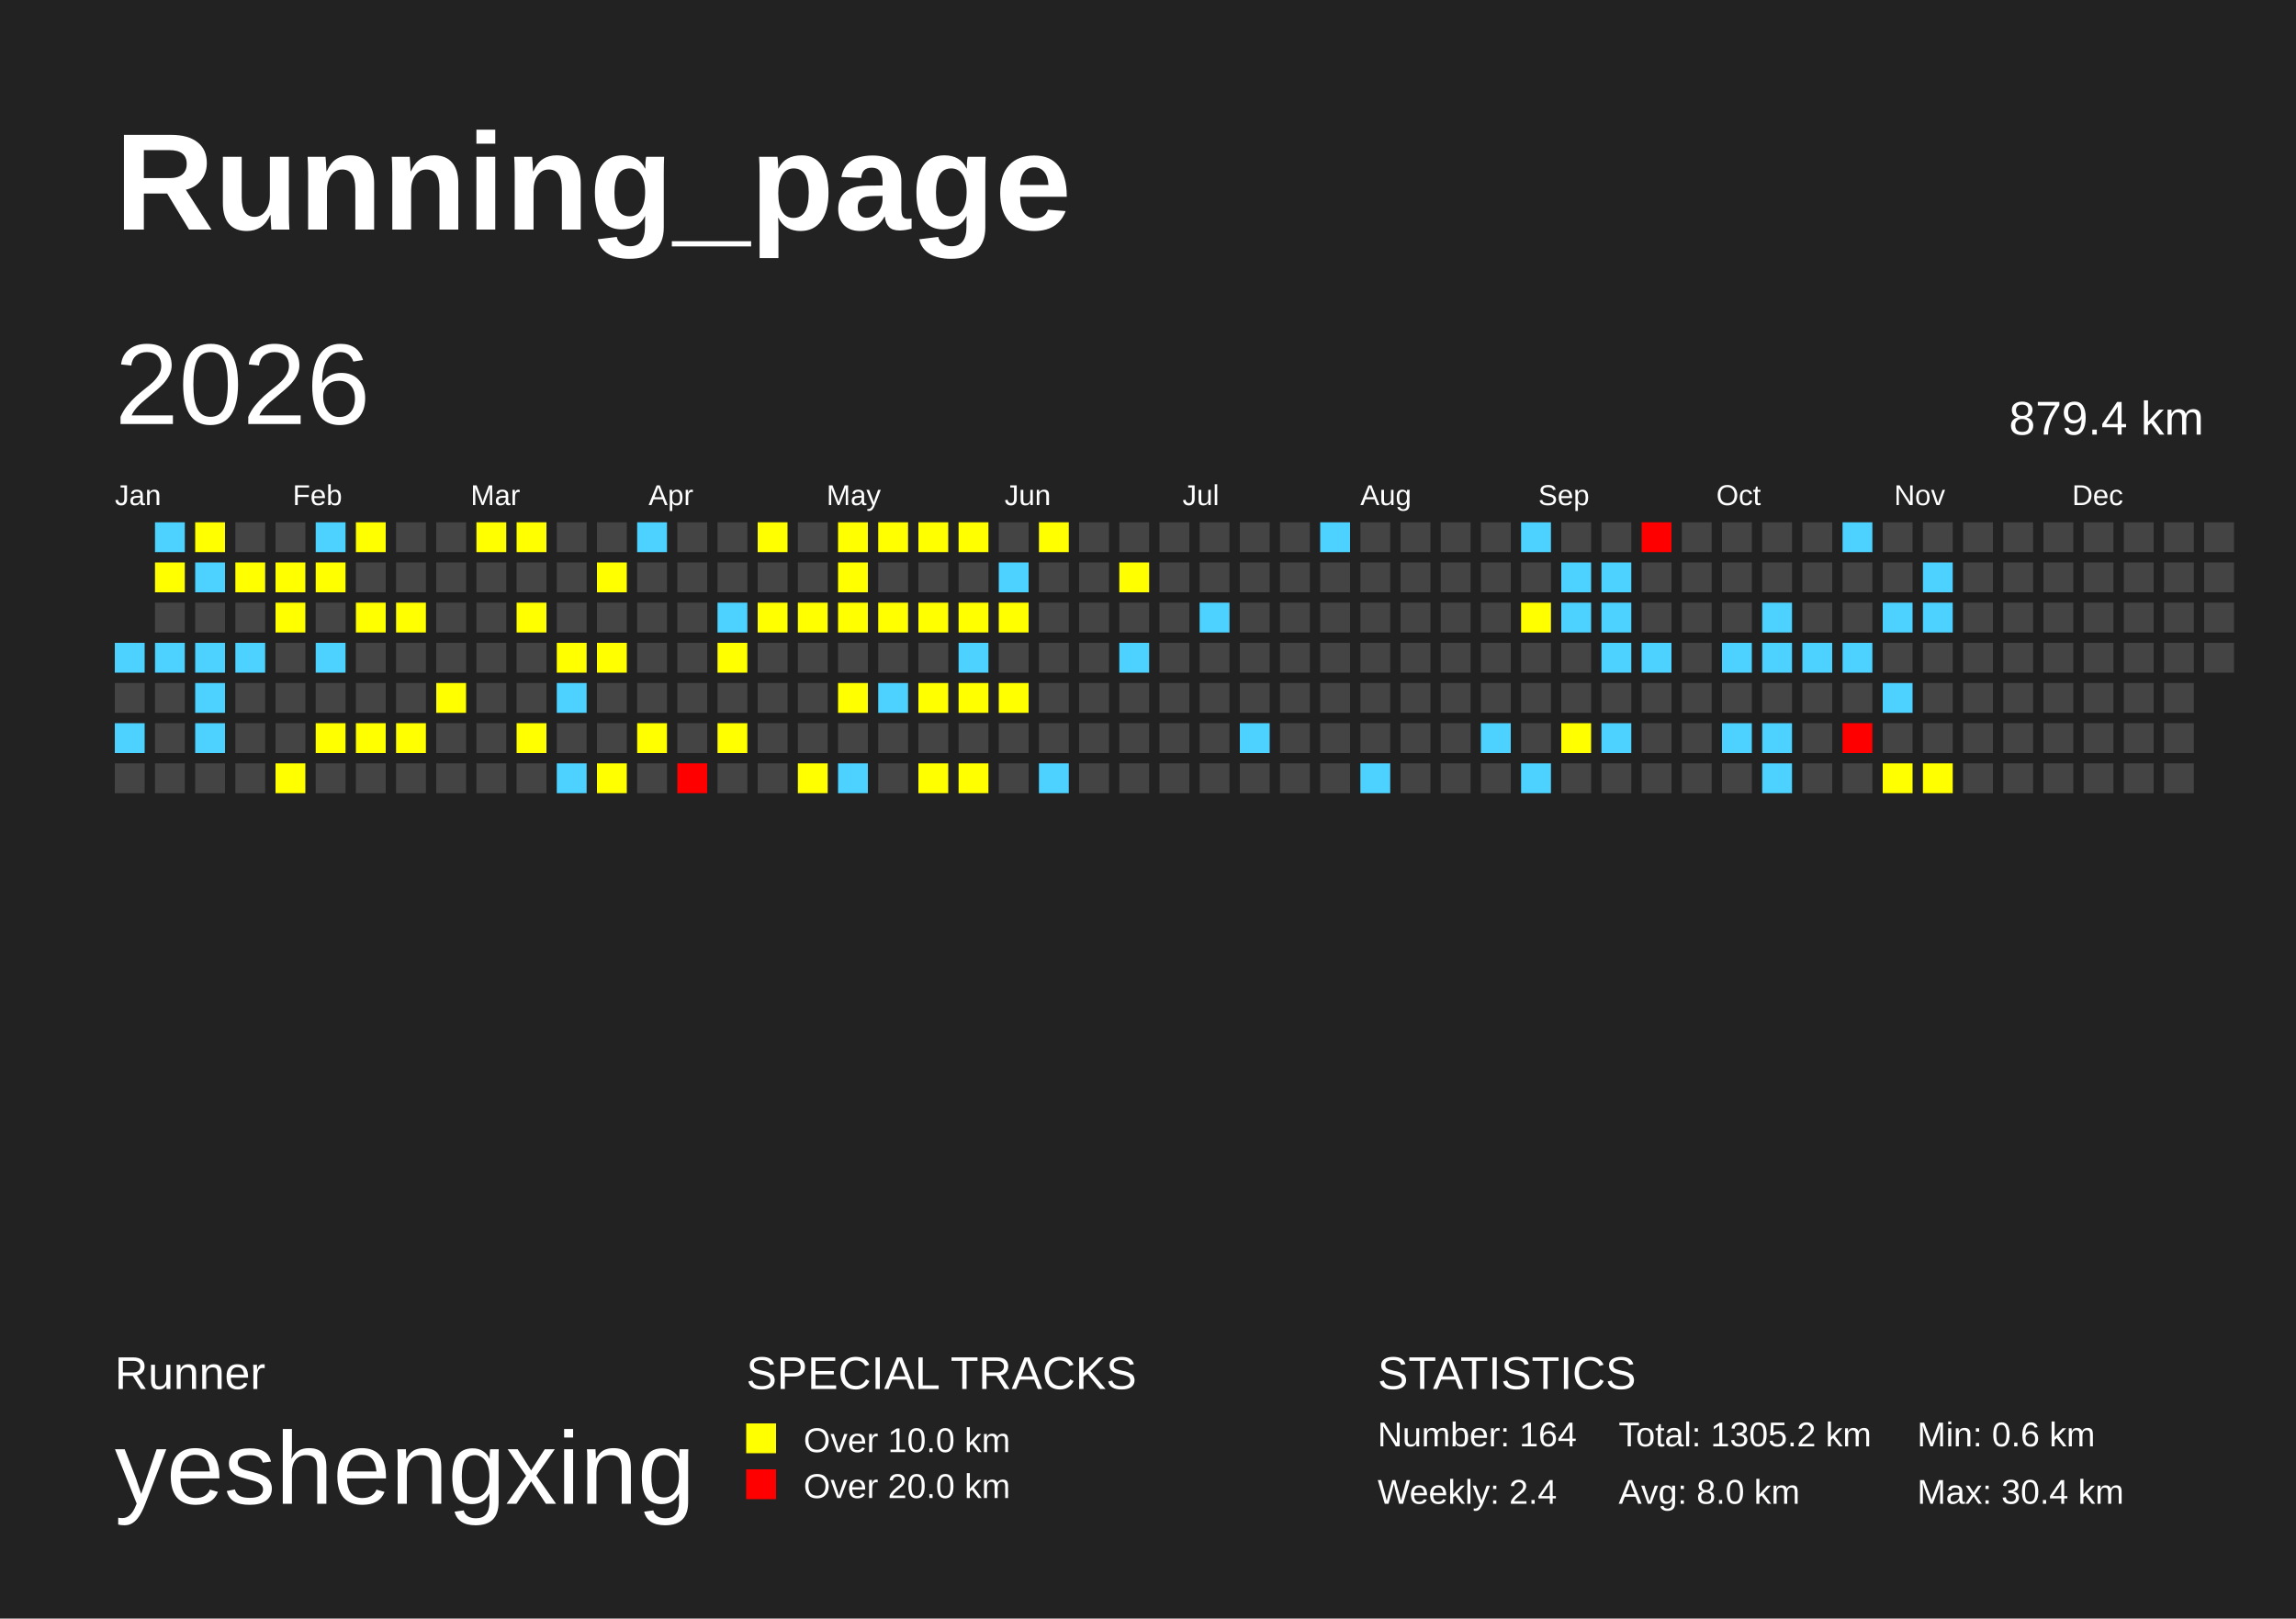
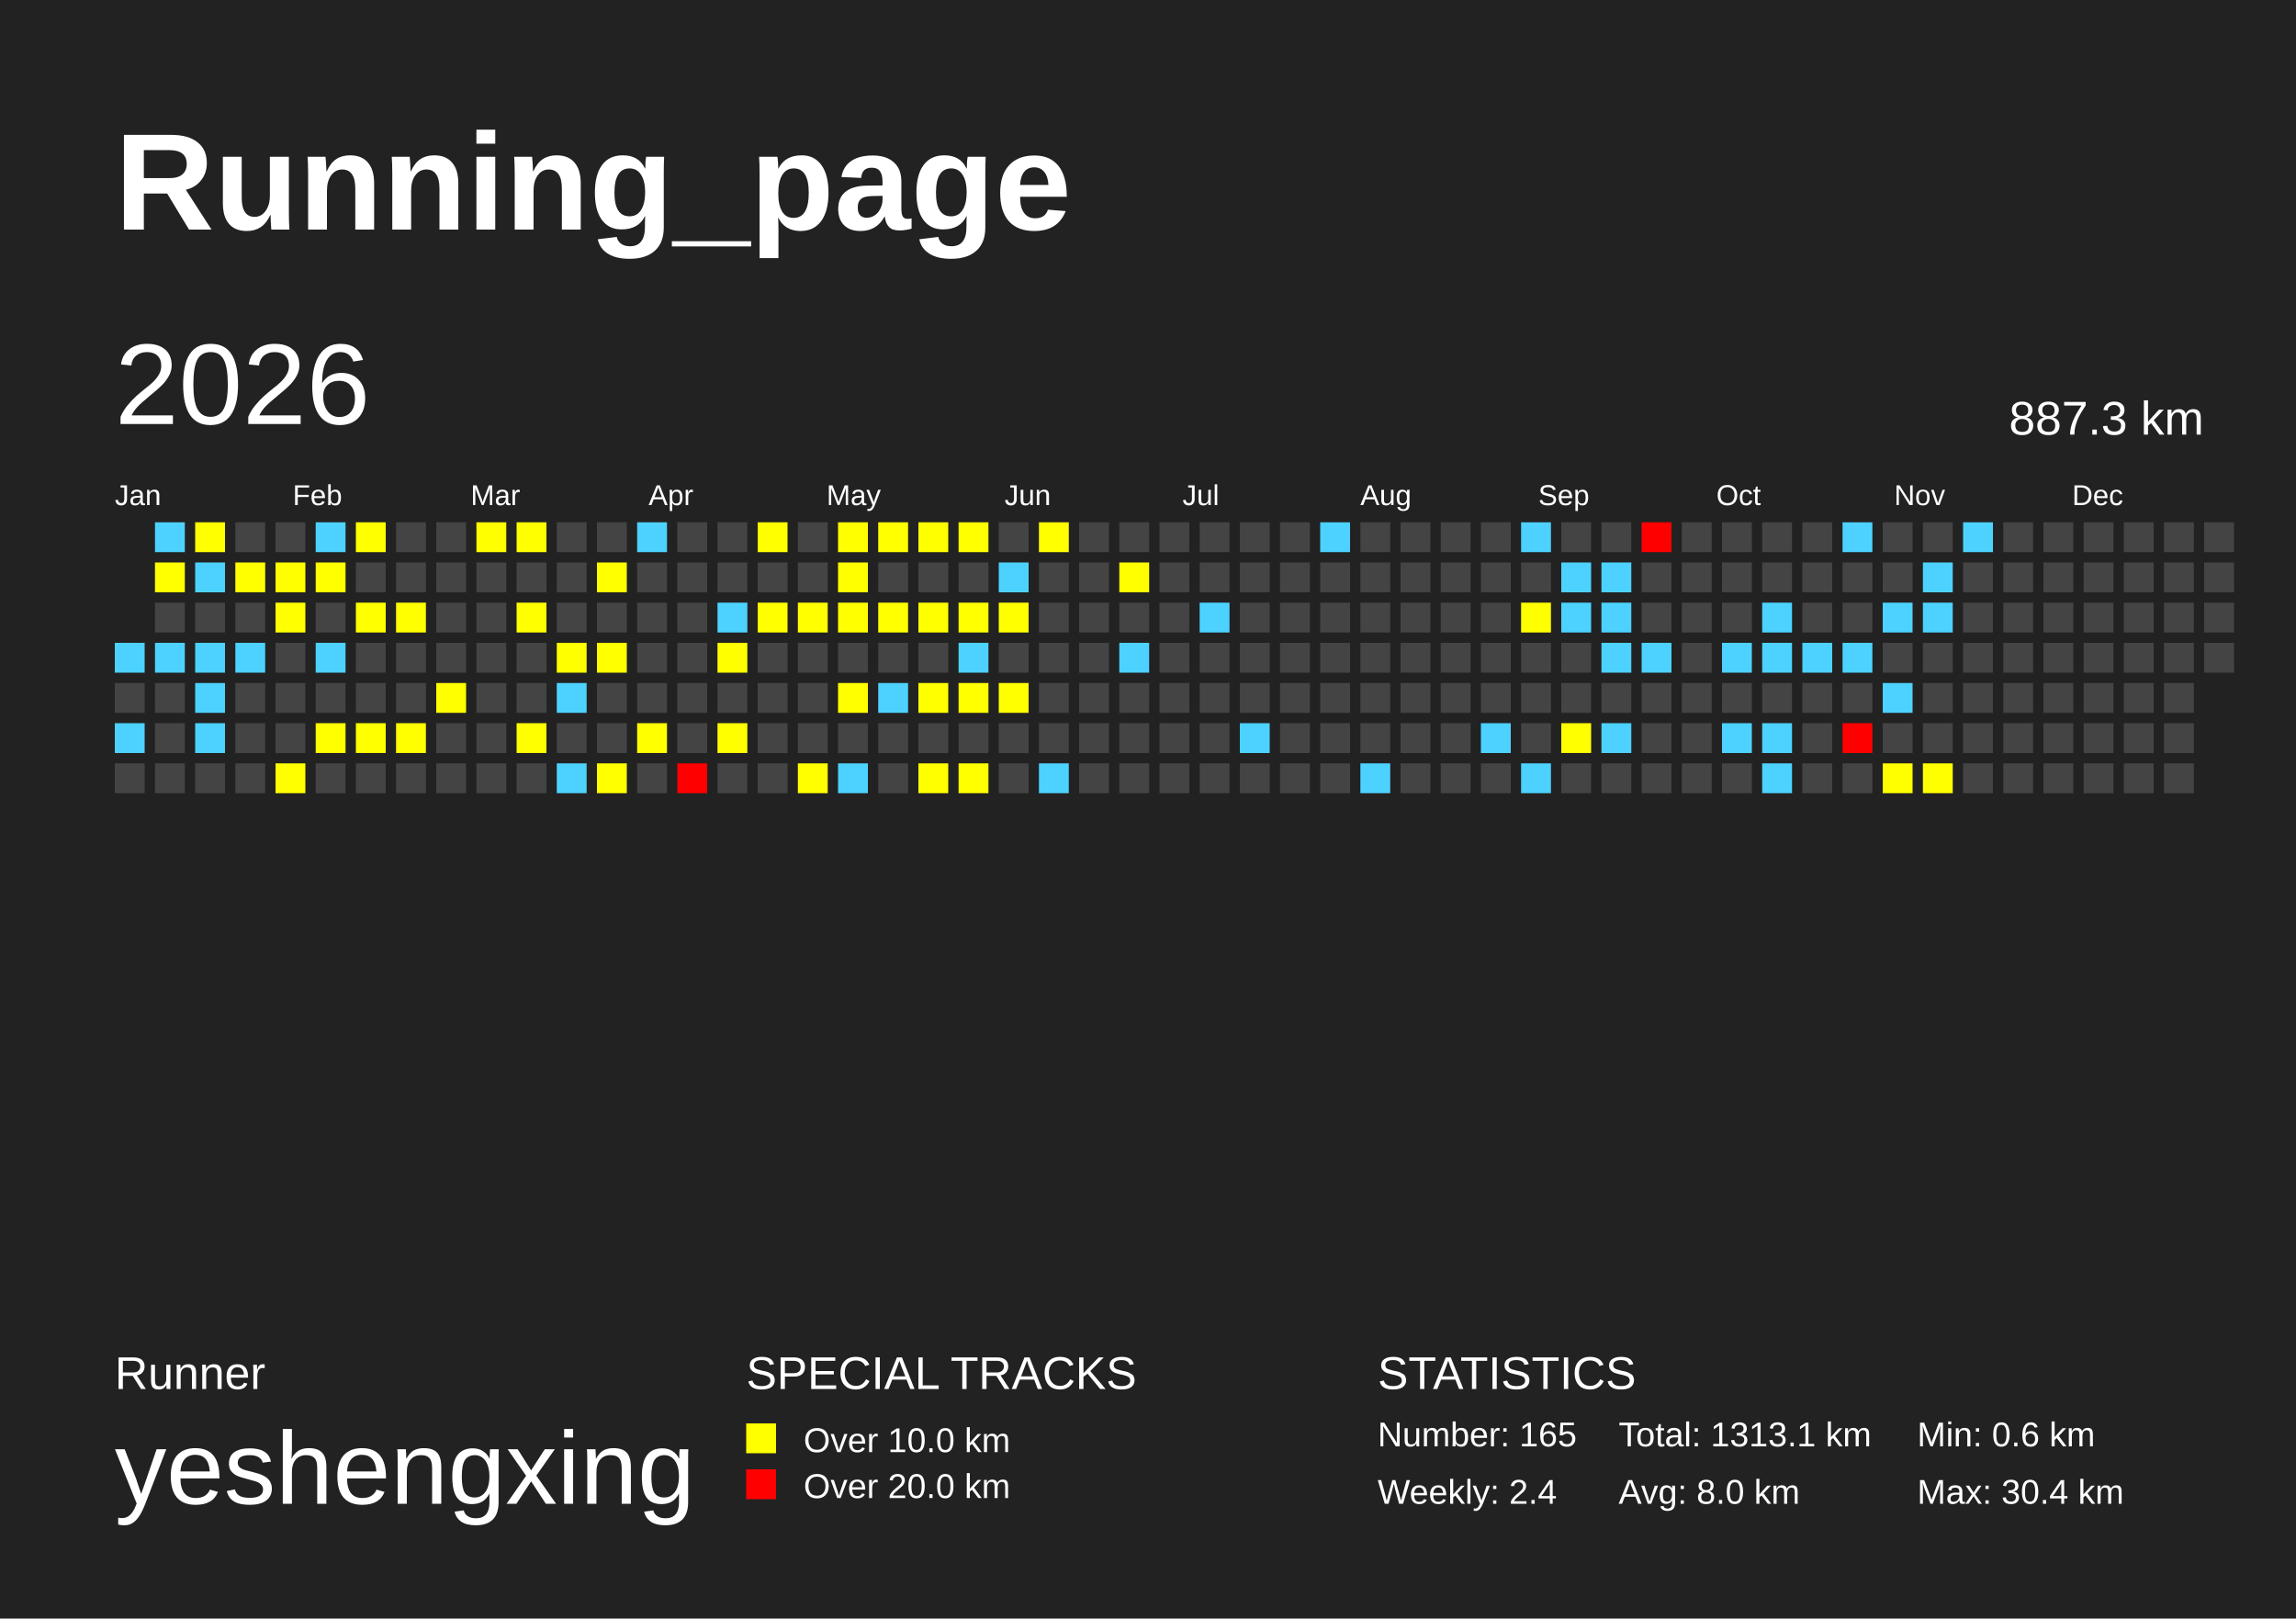
<svg xmlns="http://www.w3.org/2000/svg" baseProfile="full" height="141mm" version="1.1" viewBox="0,0,200,141" width="200mm">
  <defs />
  <rect fill="#222222" height="141" width="200" x="0" y="0" />
  <text fill="#FFFFFF" style="font-size:12px; font-family:Arial; font-weight:bold;" x="10" y="20">Running_page</text>
  <text fill="#FFFFFF" style="font-size:4px; font-family:Arial" x="10" y="121">Runner</text>
  <text fill="#FFFFFF" style="font-size:9px; font-family:Arial" x="10" y="131">yeshengxing</text>
  <text fill="#FFFFFF" style="font-size:4px; font-family:Arial" x="65" y="121">SPECIAL TRACKS</text>
  <rect fill="yellow" height="2.6" width="2.6" x="65" y="124" />
  <text fill="#FFFFFF" style="font-size:3px; font-family:Arial" x="70" y="126.5">Over 10.0 km</text>
  <rect fill="red" height="2.6" width="2.6" x="65" y="128" />
  <text fill="#FFFFFF" style="font-size:3px; font-family:Arial" x="70" y="130.5">Over 20.0 km</text>
  <text fill="#FFFFFF" style="font-size:4px; font-family:Arial" x="120" y="121">STATISTICS</text>
-   <text fill="#FFFFFF" style="font-size:3px; font-family:Arial" x="120" y="126">Number: 164</text>
+   <text fill="#FFFFFF" style="font-size:3px; font-family:Arial" x="120" y="126">Number: 165</text>
  <text fill="#FFFFFF" style="font-size:3px; font-family:Arial" x="120" y="131">Weekly: 2.4</text>
-   <text fill="#FFFFFF" style="font-size:3px; font-family:Arial" x="141" y="126">Total: 1305.2 km</text>
+   <text fill="#FFFFFF" style="font-size:3px; font-family:Arial" x="141" y="126">Total: 1313.1 km</text>
  <text fill="#FFFFFF" style="font-size:3px; font-family:Arial" x="141" y="131">Avg: 8.0 km</text>
  <text fill="#FFFFFF" style="font-size:3px; font-family:Arial" x="167" y="126">Min: 0.6 km</text>
  <text fill="#FFFFFF" style="font-size:3px; font-family:Arial" x="167" y="131">Max: 30.4 km</text>
  <text dominant-baseline="hanging" fill="#FFFFFF" style="font-size:10.0px; font-family:Arial;" x="10" y="30">2026</text>
-   <text dominant-baseline="hanging" fill="#FFFFFF" style="font-size:4.125px; font-family:Arial;" x="175" y="35">879.4 km</text>
+   <text dominant-baseline="hanging" fill="#FFFFFF" style="font-size:4.125px; font-family:Arial;" x="175" y="35">887.3 km</text>
  <text fill="#FFFFFF" style="font-size:2.5px; font-family:Arial" x="10.0" y="44">Jan</text>
  <text fill="#FFFFFF" style="font-size:2.5px; font-family:Arial" x="25.5" y="44">Feb</text>
  <text fill="#FFFFFF" style="font-size:2.5px; font-family:Arial" x="41.0" y="44">Mar</text>
  <text fill="#FFFFFF" style="font-size:2.5px; font-family:Arial" x="56.5" y="44">Apr</text>
  <text fill="#FFFFFF" style="font-size:2.5px; font-family:Arial" x="72.0" y="44">May</text>
  <text fill="#FFFFFF" style="font-size:2.5px; font-family:Arial" x="87.5" y="44">Jun</text>
  <text fill="#FFFFFF" style="font-size:2.5px; font-family:Arial" x="103.0" y="44">Jul</text>
  <text fill="#FFFFFF" style="font-size:2.5px; font-family:Arial" x="118.5" y="44">Aug</text>
  <text fill="#FFFFFF" style="font-size:2.5px; font-family:Arial" x="134.0" y="44">Sep</text>
  <text fill="#FFFFFF" style="font-size:2.5px; font-family:Arial" x="149.5" y="44">Oct</text>
  <text fill="#FFFFFF" style="font-size:2.5px; font-family:Arial" x="165.0" y="44">Nov</text>
  <text fill="#FFFFFF" style="font-size:2.5px; font-family:Arial" x="180.5" y="44">Dec</text>
  <rect fill="#4dd2ff" height="2.6" width="2.6" x="10.0" y="56.0" />
  <rect fill="#444444" height="2.6" width="2.6" x="10.0" y="59.5" />
  <rect fill="#4dd2ff" height="2.6" width="2.6" x="10.0" y="63.0" />
  <rect fill="#444444" height="2.6" width="2.6" x="10.0" y="66.5" />
  <rect fill="#4dd2ff" height="2.6" width="2.6" x="13.5" y="45.5" />
  <rect fill="yellow" height="2.6" width="2.6" x="13.5" y="49.0" />
  <rect fill="#444444" height="2.6" width="2.6" x="13.5" y="52.5" />
  <rect fill="#4dd2ff" height="2.6" width="2.6" x="13.5" y="56.0" />
  <rect fill="#444444" height="2.6" width="2.6" x="13.5" y="59.5" />
  <rect fill="#444444" height="2.6" width="2.6" x="13.5" y="63.0" />
  <rect fill="#444444" height="2.6" width="2.6" x="13.5" y="66.5" />
  <rect fill="yellow" height="2.6" width="2.6" x="17.0" y="45.5" />
  <rect fill="#4dd2ff" height="2.6" width="2.6" x="17.0" y="49.0" />
  <rect fill="#444444" height="2.6" width="2.6" x="17.0" y="52.5" />
  <rect fill="#4dd2ff" height="2.6" width="2.6" x="17.0" y="56.0" />
  <rect fill="#4dd2ff" height="2.6" width="2.6" x="17.0" y="59.5" />
  <rect fill="#4dd2ff" height="2.6" width="2.6" x="17.0" y="63.0" />
  <rect fill="#444444" height="2.6" width="2.6" x="17.0" y="66.5" />
  <rect fill="#444444" height="2.6" width="2.6" x="20.5" y="45.5" />
  <rect fill="yellow" height="2.6" width="2.6" x="20.5" y="49.0" />
  <rect fill="#444444" height="2.6" width="2.6" x="20.5" y="52.5" />
  <rect fill="#4dd2ff" height="2.6" width="2.6" x="20.5" y="56.0" />
  <rect fill="#444444" height="2.6" width="2.6" x="20.5" y="59.5" />
  <rect fill="#444444" height="2.6" width="2.6" x="20.5" y="63.0" />
  <rect fill="#444444" height="2.6" width="2.6" x="20.5" y="66.5" />
  <rect fill="#444444" height="2.6" width="2.6" x="24.0" y="45.5" />
  <rect fill="yellow" height="2.6" width="2.6" x="24.0" y="49.0" />
  <rect fill="yellow" height="2.6" width="2.6" x="24.0" y="52.5" />
  <rect fill="#444444" height="2.6" width="2.6" x="24.0" y="56.0" />
  <rect fill="#444444" height="2.6" width="2.6" x="24.0" y="59.5" />
  <rect fill="#444444" height="2.6" width="2.6" x="24.0" y="63.0" />
  <rect fill="yellow" height="2.6" width="2.6" x="24.0" y="66.5" />
  <rect fill="#4dd2ff" height="2.6" width="2.6" x="27.5" y="45.5" />
  <rect fill="yellow" height="2.6" width="2.6" x="27.5" y="49.0" />
  <rect fill="#444444" height="2.6" width="2.6" x="27.5" y="52.5" />
  <rect fill="#4dd2ff" height="2.6" width="2.6" x="27.5" y="56.0" />
  <rect fill="#444444" height="2.6" width="2.6" x="27.5" y="59.5" />
  <rect fill="yellow" height="2.6" width="2.6" x="27.5" y="63.0" />
  <rect fill="#444444" height="2.6" width="2.6" x="27.5" y="66.5" />
  <rect fill="yellow" height="2.6" width="2.6" x="31.0" y="45.5" />
  <rect fill="#444444" height="2.6" width="2.6" x="31.0" y="49.0" />
  <rect fill="yellow" height="2.6" width="2.6" x="31.0" y="52.5" />
  <rect fill="#444444" height="2.6" width="2.6" x="31.0" y="56.0" />
  <rect fill="#444444" height="2.6" width="2.6" x="31.0" y="59.5" />
  <rect fill="yellow" height="2.6" width="2.6" x="31.0" y="63.0" />
  <rect fill="#444444" height="2.6" width="2.6" x="31.0" y="66.5" />
  <rect fill="#444444" height="2.6" width="2.6" x="34.5" y="45.5" />
  <rect fill="#444444" height="2.6" width="2.6" x="34.5" y="49.0" />
  <rect fill="yellow" height="2.6" width="2.6" x="34.5" y="52.5" />
  <rect fill="#444444" height="2.6" width="2.6" x="34.5" y="56.0" />
  <rect fill="#444444" height="2.6" width="2.6" x="34.5" y="59.5" />
  <rect fill="yellow" height="2.6" width="2.6" x="34.5" y="63.0" />
  <rect fill="#444444" height="2.6" width="2.6" x="34.5" y="66.5" />
  <rect fill="#444444" height="2.6" width="2.6" x="38.0" y="45.5" />
  <rect fill="#444444" height="2.6" width="2.6" x="38.0" y="49.0" />
  <rect fill="#444444" height="2.6" width="2.6" x="38.0" y="52.5" />
  <rect fill="#444444" height="2.6" width="2.6" x="38.0" y="56.0" />
  <rect fill="yellow" height="2.6" width="2.6" x="38.0" y="59.5" />
  <rect fill="#444444" height="2.6" width="2.6" x="38.0" y="63.0" />
  <rect fill="#444444" height="2.6" width="2.6" x="38.0" y="66.5" />
  <rect fill="yellow" height="2.6" width="2.6" x="41.5" y="45.5" />
  <rect fill="#444444" height="2.6" width="2.6" x="41.5" y="49.0" />
  <rect fill="#444444" height="2.6" width="2.6" x="41.5" y="52.5" />
  <rect fill="#444444" height="2.6" width="2.6" x="41.5" y="56.0" />
  <rect fill="#444444" height="2.6" width="2.6" x="41.5" y="59.5" />
  <rect fill="#444444" height="2.6" width="2.6" x="41.5" y="63.0" />
  <rect fill="#444444" height="2.6" width="2.6" x="41.5" y="66.5" />
  <rect fill="yellow" height="2.6" width="2.6" x="45.0" y="45.5" />
  <rect fill="#444444" height="2.6" width="2.6" x="45.0" y="49.0" />
  <rect fill="yellow" height="2.6" width="2.6" x="45.0" y="52.5" />
  <rect fill="#444444" height="2.6" width="2.6" x="45.0" y="56.0" />
  <rect fill="#444444" height="2.6" width="2.6" x="45.0" y="59.5" />
  <rect fill="yellow" height="2.6" width="2.6" x="45.0" y="63.0" />
  <rect fill="#444444" height="2.6" width="2.6" x="45.0" y="66.5" />
  <rect fill="#444444" height="2.6" width="2.6" x="48.5" y="45.5" />
  <rect fill="#444444" height="2.6" width="2.6" x="48.5" y="49.0" />
  <rect fill="#444444" height="2.6" width="2.6" x="48.5" y="52.5" />
  <rect fill="yellow" height="2.6" width="2.6" x="48.5" y="56.0" />
  <rect fill="#4dd2ff" height="2.6" width="2.6" x="48.5" y="59.5" />
  <rect fill="#444444" height="2.6" width="2.6" x="48.5" y="63.0" />
  <rect fill="#4dd2ff" height="2.6" width="2.6" x="48.5" y="66.5" />
  <rect fill="#444444" height="2.6" width="2.6" x="52.0" y="45.5" />
  <rect fill="yellow" height="2.6" width="2.6" x="52.0" y="49.0" />
  <rect fill="#444444" height="2.6" width="2.6" x="52.0" y="52.5" />
  <rect fill="yellow" height="2.6" width="2.6" x="52.0" y="56.0" />
  <rect fill="#444444" height="2.6" width="2.6" x="52.0" y="59.5" />
  <rect fill="#444444" height="2.6" width="2.6" x="52.0" y="63.0" />
  <rect fill="yellow" height="2.6" width="2.6" x="52.0" y="66.5" />
  <rect fill="#4dd2ff" height="2.6" width="2.6" x="55.5" y="45.5" />
  <rect fill="#444444" height="2.6" width="2.6" x="55.5" y="49.0" />
  <rect fill="#444444" height="2.6" width="2.6" x="55.5" y="52.5" />
  <rect fill="#444444" height="2.6" width="2.6" x="55.5" y="56.0" />
  <rect fill="#444444" height="2.6" width="2.6" x="55.5" y="59.5" />
  <rect fill="yellow" height="2.6" width="2.6" x="55.5" y="63.0" />
  <rect fill="#444444" height="2.6" width="2.6" x="55.5" y="66.5" />
  <rect fill="#444444" height="2.6" width="2.6" x="59.0" y="45.5" />
  <rect fill="#444444" height="2.6" width="2.6" x="59.0" y="49.0" />
  <rect fill="#444444" height="2.6" width="2.6" x="59.0" y="52.5" />
  <rect fill="#444444" height="2.6" width="2.6" x="59.0" y="56.0" />
  <rect fill="#444444" height="2.6" width="2.6" x="59.0" y="59.5" />
  <rect fill="#444444" height="2.6" width="2.6" x="59.0" y="63.0" />
  <rect fill="red" height="2.6" width="2.6" x="59.0" y="66.5" />
  <rect fill="#444444" height="2.6" width="2.6" x="62.5" y="45.5" />
  <rect fill="#444444" height="2.6" width="2.6" x="62.5" y="49.0" />
  <rect fill="#4dd2ff" height="2.6" width="2.6" x="62.5" y="52.5" />
  <rect fill="yellow" height="2.6" width="2.6" x="62.5" y="56.0" />
  <rect fill="#444444" height="2.6" width="2.6" x="62.5" y="59.5" />
  <rect fill="yellow" height="2.6" width="2.6" x="62.5" y="63.0" />
  <rect fill="#444444" height="2.6" width="2.6" x="62.5" y="66.5" />
  <rect fill="yellow" height="2.6" width="2.6" x="66.0" y="45.5" />
  <rect fill="#444444" height="2.6" width="2.6" x="66.0" y="49.0" />
  <rect fill="yellow" height="2.6" width="2.6" x="66.0" y="52.5" />
  <rect fill="#444444" height="2.6" width="2.6" x="66.0" y="56.0" />
  <rect fill="#444444" height="2.6" width="2.6" x="66.0" y="59.5" />
  <rect fill="#444444" height="2.6" width="2.6" x="66.0" y="63.0" />
  <rect fill="#444444" height="2.6" width="2.6" x="66.0" y="66.5" />
  <rect fill="#444444" height="2.6" width="2.6" x="69.5" y="45.5" />
  <rect fill="#444444" height="2.6" width="2.6" x="69.5" y="49.0" />
  <rect fill="yellow" height="2.6" width="2.6" x="69.5" y="52.5" />
  <rect fill="#444444" height="2.6" width="2.6" x="69.5" y="56.0" />
  <rect fill="#444444" height="2.6" width="2.6" x="69.5" y="59.5" />
  <rect fill="#444444" height="2.6" width="2.6" x="69.5" y="63.0" />
  <rect fill="yellow" height="2.6" width="2.6" x="69.5" y="66.5" />
  <rect fill="yellow" height="2.6" width="2.6" x="73.0" y="45.5" />
  <rect fill="yellow" height="2.6" width="2.6" x="73.0" y="49.0" />
  <rect fill="yellow" height="2.6" width="2.6" x="73.0" y="52.5" />
  <rect fill="#444444" height="2.6" width="2.6" x="73.0" y="56.0" />
  <rect fill="yellow" height="2.6" width="2.6" x="73.0" y="59.5" />
  <rect fill="#444444" height="2.6" width="2.6" x="73.0" y="63.0" />
  <rect fill="#4dd2ff" height="2.6" width="2.6" x="73.0" y="66.5" />
  <rect fill="yellow" height="2.6" width="2.6" x="76.5" y="45.5" />
  <rect fill="#444444" height="2.6" width="2.6" x="76.5" y="49.0" />
  <rect fill="yellow" height="2.6" width="2.6" x="76.5" y="52.5" />
  <rect fill="#444444" height="2.6" width="2.6" x="76.5" y="56.0" />
  <rect fill="#4dd2ff" height="2.6" width="2.6" x="76.5" y="59.5" />
  <rect fill="#444444" height="2.6" width="2.6" x="76.5" y="63.0" />
  <rect fill="#444444" height="2.6" width="2.6" x="76.5" y="66.5" />
  <rect fill="yellow" height="2.6" width="2.6" x="80.0" y="45.5" />
  <rect fill="#444444" height="2.6" width="2.6" x="80.0" y="49.0" />
  <rect fill="yellow" height="2.6" width="2.6" x="80.0" y="52.5" />
  <rect fill="#444444" height="2.6" width="2.6" x="80.0" y="56.0" />
  <rect fill="yellow" height="2.6" width="2.6" x="80.0" y="59.5" />
  <rect fill="#444444" height="2.6" width="2.6" x="80.0" y="63.0" />
  <rect fill="yellow" height="2.6" width="2.6" x="80.0" y="66.5" />
  <rect fill="yellow" height="2.6" width="2.6" x="83.5" y="45.5" />
  <rect fill="#444444" height="2.6" width="2.6" x="83.5" y="49.0" />
  <rect fill="yellow" height="2.6" width="2.6" x="83.5" y="52.5" />
  <rect fill="#4dd2ff" height="2.6" width="2.6" x="83.5" y="56.0" />
  <rect fill="yellow" height="2.6" width="2.6" x="83.5" y="59.5" />
  <rect fill="#444444" height="2.6" width="2.6" x="83.5" y="63.0" />
  <rect fill="yellow" height="2.6" width="2.6" x="83.5" y="66.5" />
  <rect fill="#444444" height="2.6" width="2.6" x="87.0" y="45.5" />
  <rect fill="#4dd2ff" height="2.6" width="2.6" x="87.0" y="49.0" />
  <rect fill="yellow" height="2.6" width="2.6" x="87.0" y="52.5" />
  <rect fill="#444444" height="2.6" width="2.6" x="87.0" y="56.0" />
  <rect fill="yellow" height="2.6" width="2.6" x="87.0" y="59.5" />
  <rect fill="#444444" height="2.6" width="2.6" x="87.0" y="63.0" />
  <rect fill="#444444" height="2.6" width="2.6" x="87.0" y="66.5" />
  <rect fill="yellow" height="2.6" width="2.6" x="90.5" y="45.5" />
  <rect fill="#444444" height="2.6" width="2.6" x="90.5" y="49.0" />
  <rect fill="#444444" height="2.6" width="2.6" x="90.5" y="52.5" />
  <rect fill="#444444" height="2.6" width="2.6" x="90.5" y="56.0" />
  <rect fill="#444444" height="2.6" width="2.6" x="90.5" y="59.5" />
  <rect fill="#444444" height="2.6" width="2.6" x="90.5" y="63.0" />
  <rect fill="#4dd2ff" height="2.6" width="2.6" x="90.5" y="66.5" />
  <rect fill="#444444" height="2.6" width="2.6" x="94.0" y="45.5" />
  <rect fill="#444444" height="2.6" width="2.6" x="94.0" y="49.0" />
  <rect fill="#444444" height="2.6" width="2.6" x="94.0" y="52.5" />
  <rect fill="#444444" height="2.6" width="2.6" x="94.0" y="56.0" />
  <rect fill="#444444" height="2.6" width="2.6" x="94.0" y="59.5" />
  <rect fill="#444444" height="2.6" width="2.6" x="94.0" y="63.0" />
  <rect fill="#444444" height="2.6" width="2.6" x="94.0" y="66.5" />
  <rect fill="#444444" height="2.6" width="2.6" x="97.5" y="45.5" />
  <rect fill="yellow" height="2.6" width="2.6" x="97.5" y="49.0" />
  <rect fill="#444444" height="2.6" width="2.6" x="97.5" y="52.5" />
  <rect fill="#4dd2ff" height="2.6" width="2.6" x="97.5" y="56.0" />
  <rect fill="#444444" height="2.6" width="2.6" x="97.5" y="59.5" />
  <rect fill="#444444" height="2.6" width="2.6" x="97.5" y="63.0" />
  <rect fill="#444444" height="2.6" width="2.6" x="97.5" y="66.5" />
  <rect fill="#444444" height="2.6" width="2.6" x="101.0" y="45.5" />
  <rect fill="#444444" height="2.6" width="2.6" x="101.0" y="49.0" />
  <rect fill="#444444" height="2.6" width="2.6" x="101.0" y="52.5" />
  <rect fill="#444444" height="2.6" width="2.6" x="101.0" y="56.0" />
  <rect fill="#444444" height="2.6" width="2.6" x="101.0" y="59.5" />
  <rect fill="#444444" height="2.6" width="2.6" x="101.0" y="63.0" />
  <rect fill="#444444" height="2.6" width="2.6" x="101.0" y="66.5" />
  <rect fill="#444444" height="2.6" width="2.6" x="104.5" y="45.5" />
  <rect fill="#444444" height="2.6" width="2.6" x="104.5" y="49.0" />
  <rect fill="#4dd2ff" height="2.6" width="2.6" x="104.5" y="52.5" />
  <rect fill="#444444" height="2.6" width="2.6" x="104.5" y="56.0" />
  <rect fill="#444444" height="2.6" width="2.6" x="104.5" y="59.5" />
  <rect fill="#444444" height="2.6" width="2.6" x="104.5" y="63.0" />
  <rect fill="#444444" height="2.6" width="2.6" x="104.5" y="66.5" />
  <rect fill="#444444" height="2.6" width="2.6" x="108.0" y="45.5" />
  <rect fill="#444444" height="2.6" width="2.6" x="108.0" y="49.0" />
  <rect fill="#444444" height="2.6" width="2.6" x="108.0" y="52.5" />
  <rect fill="#444444" height="2.6" width="2.6" x="108.0" y="56.0" />
  <rect fill="#444444" height="2.6" width="2.6" x="108.0" y="59.5" />
  <rect fill="#4dd2ff" height="2.6" width="2.6" x="108.0" y="63.0" />
  <rect fill="#444444" height="2.6" width="2.6" x="108.0" y="66.5" />
  <rect fill="#444444" height="2.6" width="2.6" x="111.5" y="45.5" />
  <rect fill="#444444" height="2.6" width="2.6" x="111.5" y="49.0" />
  <rect fill="#444444" height="2.6" width="2.6" x="111.5" y="52.5" />
  <rect fill="#444444" height="2.6" width="2.6" x="111.5" y="56.0" />
  <rect fill="#444444" height="2.6" width="2.6" x="111.5" y="59.5" />
  <rect fill="#444444" height="2.6" width="2.6" x="111.5" y="63.0" />
  <rect fill="#444444" height="2.6" width="2.6" x="111.5" y="66.5" />
  <rect fill="#4dd2ff" height="2.6" width="2.6" x="115.0" y="45.5" />
  <rect fill="#444444" height="2.6" width="2.6" x="115.0" y="49.0" />
  <rect fill="#444444" height="2.6" width="2.6" x="115.0" y="52.5" />
  <rect fill="#444444" height="2.6" width="2.6" x="115.0" y="56.0" />
  <rect fill="#444444" height="2.6" width="2.6" x="115.0" y="59.5" />
  <rect fill="#444444" height="2.6" width="2.6" x="115.0" y="63.0" />
  <rect fill="#444444" height="2.6" width="2.6" x="115.0" y="66.5" />
  <rect fill="#444444" height="2.6" width="2.6" x="118.5" y="45.5" />
  <rect fill="#444444" height="2.6" width="2.6" x="118.5" y="49.0" />
  <rect fill="#444444" height="2.6" width="2.6" x="118.5" y="52.5" />
  <rect fill="#444444" height="2.6" width="2.6" x="118.5" y="56.0" />
  <rect fill="#444444" height="2.6" width="2.6" x="118.5" y="59.5" />
  <rect fill="#444444" height="2.6" width="2.6" x="118.5" y="63.0" />
  <rect fill="#4dd2ff" height="2.6" width="2.6" x="118.5" y="66.5" />
  <rect fill="#444444" height="2.6" width="2.6" x="122.0" y="45.5" />
  <rect fill="#444444" height="2.6" width="2.6" x="122.0" y="49.0" />
  <rect fill="#444444" height="2.6" width="2.6" x="122.0" y="52.5" />
  <rect fill="#444444" height="2.6" width="2.6" x="122.0" y="56.0" />
  <rect fill="#444444" height="2.6" width="2.6" x="122.0" y="59.5" />
  <rect fill="#444444" height="2.6" width="2.6" x="122.0" y="63.0" />
  <rect fill="#444444" height="2.6" width="2.6" x="122.0" y="66.5" />
  <rect fill="#444444" height="2.6" width="2.6" x="125.5" y="45.5" />
  <rect fill="#444444" height="2.6" width="2.6" x="125.5" y="49.0" />
  <rect fill="#444444" height="2.6" width="2.6" x="125.5" y="52.5" />
  <rect fill="#444444" height="2.6" width="2.6" x="125.5" y="56.0" />
  <rect fill="#444444" height="2.6" width="2.6" x="125.5" y="59.5" />
  <rect fill="#444444" height="2.6" width="2.6" x="125.5" y="63.0" />
  <rect fill="#444444" height="2.6" width="2.6" x="125.5" y="66.5" />
  <rect fill="#444444" height="2.6" width="2.6" x="129.0" y="45.5" />
  <rect fill="#444444" height="2.6" width="2.6" x="129.0" y="49.0" />
  <rect fill="#444444" height="2.6" width="2.6" x="129.0" y="52.5" />
  <rect fill="#444444" height="2.6" width="2.6" x="129.0" y="56.0" />
  <rect fill="#444444" height="2.6" width="2.6" x="129.0" y="59.5" />
  <rect fill="#4dd2ff" height="2.6" width="2.6" x="129.0" y="63.0" />
  <rect fill="#444444" height="2.6" width="2.6" x="129.0" y="66.5" />
  <rect fill="#4dd2ff" height="2.6" width="2.6" x="132.5" y="45.5" />
  <rect fill="#444444" height="2.6" width="2.6" x="132.5" y="49.0" />
  <rect fill="yellow" height="2.6" width="2.6" x="132.5" y="52.5" />
  <rect fill="#444444" height="2.6" width="2.6" x="132.5" y="56.0" />
  <rect fill="#444444" height="2.6" width="2.6" x="132.5" y="59.5" />
  <rect fill="#444444" height="2.6" width="2.6" x="132.5" y="63.0" />
  <rect fill="#4dd2ff" height="2.6" width="2.6" x="132.5" y="66.5" />
  <rect fill="#444444" height="2.6" width="2.6" x="136.0" y="45.5" />
  <rect fill="#4dd2ff" height="2.6" width="2.6" x="136.0" y="49.0" />
  <rect fill="#4dd2ff" height="2.6" width="2.6" x="136.0" y="52.5" />
  <rect fill="#444444" height="2.6" width="2.6" x="136.0" y="56.0" />
  <rect fill="#444444" height="2.6" width="2.6" x="136.0" y="59.5" />
  <rect fill="yellow" height="2.6" width="2.6" x="136.0" y="63.0" />
  <rect fill="#444444" height="2.6" width="2.6" x="136.0" y="66.5" />
  <rect fill="#444444" height="2.6" width="2.6" x="139.5" y="45.5" />
  <rect fill="#4dd2ff" height="2.6" width="2.6" x="139.5" y="49.0" />
  <rect fill="#4dd2ff" height="2.6" width="2.6" x="139.5" y="52.5" />
  <rect fill="#4dd2ff" height="2.6" width="2.6" x="139.5" y="56.0" />
  <rect fill="#444444" height="2.6" width="2.6" x="139.5" y="59.5" />
  <rect fill="#4dd2ff" height="2.6" width="2.6" x="139.5" y="63.0" />
  <rect fill="#444444" height="2.6" width="2.6" x="139.5" y="66.5" />
  <rect fill="red" height="2.6" width="2.6" x="143.0" y="45.5" />
  <rect fill="#444444" height="2.6" width="2.6" x="143.0" y="49.0" />
  <rect fill="#444444" height="2.6" width="2.6" x="143.0" y="52.5" />
  <rect fill="#4dd2ff" height="2.6" width="2.6" x="143.0" y="56.0" />
  <rect fill="#444444" height="2.6" width="2.6" x="143.0" y="59.5" />
  <rect fill="#444444" height="2.6" width="2.6" x="143.0" y="63.0" />
  <rect fill="#444444" height="2.6" width="2.6" x="143.0" y="66.5" />
  <rect fill="#444444" height="2.6" width="2.6" x="146.5" y="45.5" />
  <rect fill="#444444" height="2.6" width="2.6" x="146.5" y="49.0" />
  <rect fill="#444444" height="2.6" width="2.6" x="146.5" y="52.5" />
  <rect fill="#444444" height="2.6" width="2.6" x="146.5" y="56.0" />
  <rect fill="#444444" height="2.6" width="2.6" x="146.5" y="59.5" />
  <rect fill="#444444" height="2.6" width="2.6" x="146.5" y="63.0" />
  <rect fill="#444444" height="2.6" width="2.6" x="146.5" y="66.5" />
  <rect fill="#444444" height="2.6" width="2.6" x="150.0" y="45.5" />
  <rect fill="#444444" height="2.6" width="2.6" x="150.0" y="49.0" />
  <rect fill="#444444" height="2.6" width="2.6" x="150.0" y="52.5" />
  <rect fill="#4dd2ff" height="2.6" width="2.6" x="150.0" y="56.0" />
  <rect fill="#444444" height="2.6" width="2.6" x="150.0" y="59.5" />
  <rect fill="#4dd2ff" height="2.6" width="2.6" x="150.0" y="63.0" />
  <rect fill="#444444" height="2.6" width="2.6" x="150.0" y="66.5" />
  <rect fill="#444444" height="2.6" width="2.6" x="153.5" y="45.5" />
  <rect fill="#444444" height="2.6" width="2.6" x="153.5" y="49.0" />
  <rect fill="#4dd2ff" height="2.6" width="2.6" x="153.5" y="52.5" />
  <rect fill="#4dd2ff" height="2.6" width="2.6" x="153.5" y="56.0" />
  <rect fill="#444444" height="2.6" width="2.6" x="153.5" y="59.5" />
  <rect fill="#4dd2ff" height="2.6" width="2.6" x="153.5" y="63.0" />
  <rect fill="#4dd2ff" height="2.6" width="2.6" x="153.5" y="66.5" />
  <rect fill="#444444" height="2.6" width="2.6" x="157.0" y="45.5" />
  <rect fill="#444444" height="2.6" width="2.6" x="157.0" y="49.0" />
  <rect fill="#444444" height="2.6" width="2.6" x="157.0" y="52.5" />
  <rect fill="#4dd2ff" height="2.6" width="2.6" x="157.0" y="56.0" />
  <rect fill="#444444" height="2.6" width="2.6" x="157.0" y="59.5" />
  <rect fill="#444444" height="2.6" width="2.6" x="157.0" y="63.0" />
  <rect fill="#444444" height="2.6" width="2.6" x="157.0" y="66.5" />
  <rect fill="#4dd2ff" height="2.6" width="2.6" x="160.5" y="45.5" />
  <rect fill="#444444" height="2.6" width="2.6" x="160.5" y="49.0" />
  <rect fill="#444444" height="2.6" width="2.6" x="160.5" y="52.5" />
  <rect fill="#4dd2ff" height="2.6" width="2.6" x="160.5" y="56.0" />
  <rect fill="#444444" height="2.6" width="2.6" x="160.5" y="59.5" />
  <rect fill="red" height="2.6" width="2.6" x="160.5" y="63.0" />
  <rect fill="#444444" height="2.6" width="2.6" x="160.5" y="66.5" />
  <rect fill="#444444" height="2.6" width="2.6" x="164.0" y="45.5" />
  <rect fill="#444444" height="2.6" width="2.6" x="164.0" y="49.0" />
  <rect fill="#4dd2ff" height="2.6" width="2.6" x="164.0" y="52.5" />
  <rect fill="#444444" height="2.6" width="2.6" x="164.0" y="56.0" />
  <rect fill="#4dd2ff" height="2.6" width="2.6" x="164.0" y="59.5" />
  <rect fill="#444444" height="2.6" width="2.6" x="164.0" y="63.0" />
  <rect fill="yellow" height="2.6" width="2.6" x="164.0" y="66.5" />
  <rect fill="#444444" height="2.6" width="2.6" x="167.5" y="45.5" />
  <rect fill="#4dd2ff" height="2.6" width="2.6" x="167.5" y="49.0" />
  <rect fill="#4dd2ff" height="2.6" width="2.6" x="167.5" y="52.5" />
  <rect fill="#444444" height="2.6" width="2.6" x="167.5" y="56.0" />
  <rect fill="#444444" height="2.6" width="2.6" x="167.5" y="59.5" />
  <rect fill="#444444" height="2.6" width="2.6" x="167.5" y="63.0" />
  <rect fill="yellow" height="2.6" width="2.6" x="167.5" y="66.5" />
-   <rect fill="#444444" height="2.6" width="2.6" x="171.0" y="45.5" />
+   <rect fill="#4dd2ff" height="2.6" width="2.6" x="171.0" y="45.5" />
  <rect fill="#444444" height="2.6" width="2.6" x="171.0" y="49.0" />
  <rect fill="#444444" height="2.6" width="2.6" x="171.0" y="52.5" />
  <rect fill="#444444" height="2.6" width="2.6" x="171.0" y="56.0" />
  <rect fill="#444444" height="2.6" width="2.6" x="171.0" y="59.5" />
  <rect fill="#444444" height="2.6" width="2.6" x="171.0" y="63.0" />
  <rect fill="#444444" height="2.6" width="2.6" x="171.0" y="66.5" />
  <rect fill="#444444" height="2.6" width="2.6" x="174.5" y="45.5" />
  <rect fill="#444444" height="2.6" width="2.6" x="174.5" y="49.0" />
  <rect fill="#444444" height="2.6" width="2.6" x="174.5" y="52.5" />
  <rect fill="#444444" height="2.6" width="2.6" x="174.5" y="56.0" />
  <rect fill="#444444" height="2.6" width="2.6" x="174.5" y="59.5" />
  <rect fill="#444444" height="2.6" width="2.6" x="174.5" y="63.0" />
  <rect fill="#444444" height="2.6" width="2.6" x="174.5" y="66.5" />
  <rect fill="#444444" height="2.6" width="2.6" x="178.0" y="45.5" />
  <rect fill="#444444" height="2.6" width="2.6" x="178.0" y="49.0" />
  <rect fill="#444444" height="2.6" width="2.6" x="178.0" y="52.5" />
  <rect fill="#444444" height="2.6" width="2.6" x="178.0" y="56.0" />
  <rect fill="#444444" height="2.6" width="2.6" x="178.0" y="59.5" />
  <rect fill="#444444" height="2.6" width="2.6" x="178.0" y="63.0" />
  <rect fill="#444444" height="2.6" width="2.6" x="178.0" y="66.5" />
  <rect fill="#444444" height="2.6" width="2.6" x="181.5" y="45.5" />
  <rect fill="#444444" height="2.6" width="2.6" x="181.5" y="49.0" />
  <rect fill="#444444" height="2.6" width="2.6" x="181.5" y="52.5" />
  <rect fill="#444444" height="2.6" width="2.6" x="181.5" y="56.0" />
  <rect fill="#444444" height="2.6" width="2.6" x="181.5" y="59.5" />
  <rect fill="#444444" height="2.6" width="2.6" x="181.5" y="63.0" />
  <rect fill="#444444" height="2.6" width="2.6" x="181.5" y="66.5" />
  <rect fill="#444444" height="2.6" width="2.6" x="185.0" y="45.5" />
  <rect fill="#444444" height="2.6" width="2.6" x="185.0" y="49.0" />
  <rect fill="#444444" height="2.6" width="2.6" x="185.0" y="52.5" />
  <rect fill="#444444" height="2.6" width="2.6" x="185.0" y="56.0" />
  <rect fill="#444444" height="2.6" width="2.6" x="185.0" y="59.5" />
  <rect fill="#444444" height="2.6" width="2.6" x="185.0" y="63.0" />
  <rect fill="#444444" height="2.6" width="2.6" x="185.0" y="66.5" />
  <rect fill="#444444" height="2.6" width="2.6" x="188.5" y="45.5" />
  <rect fill="#444444" height="2.6" width="2.6" x="188.5" y="49.0" />
  <rect fill="#444444" height="2.6" width="2.6" x="188.5" y="52.5" />
  <rect fill="#444444" height="2.6" width="2.6" x="188.5" y="56.0" />
  <rect fill="#444444" height="2.6" width="2.6" x="188.5" y="59.5" />
  <rect fill="#444444" height="2.6" width="2.6" x="188.5" y="63.0" />
  <rect fill="#444444" height="2.6" width="2.6" x="188.5" y="66.5" />
  <rect fill="#444444" height="2.6" width="2.6" x="192.0" y="45.5" />
  <rect fill="#444444" height="2.6" width="2.6" x="192.0" y="49.0" />
  <rect fill="#444444" height="2.6" width="2.6" x="192.0" y="52.5" />
  <rect fill="#444444" height="2.6" width="2.6" x="192.0" y="56.0" />
</svg>
